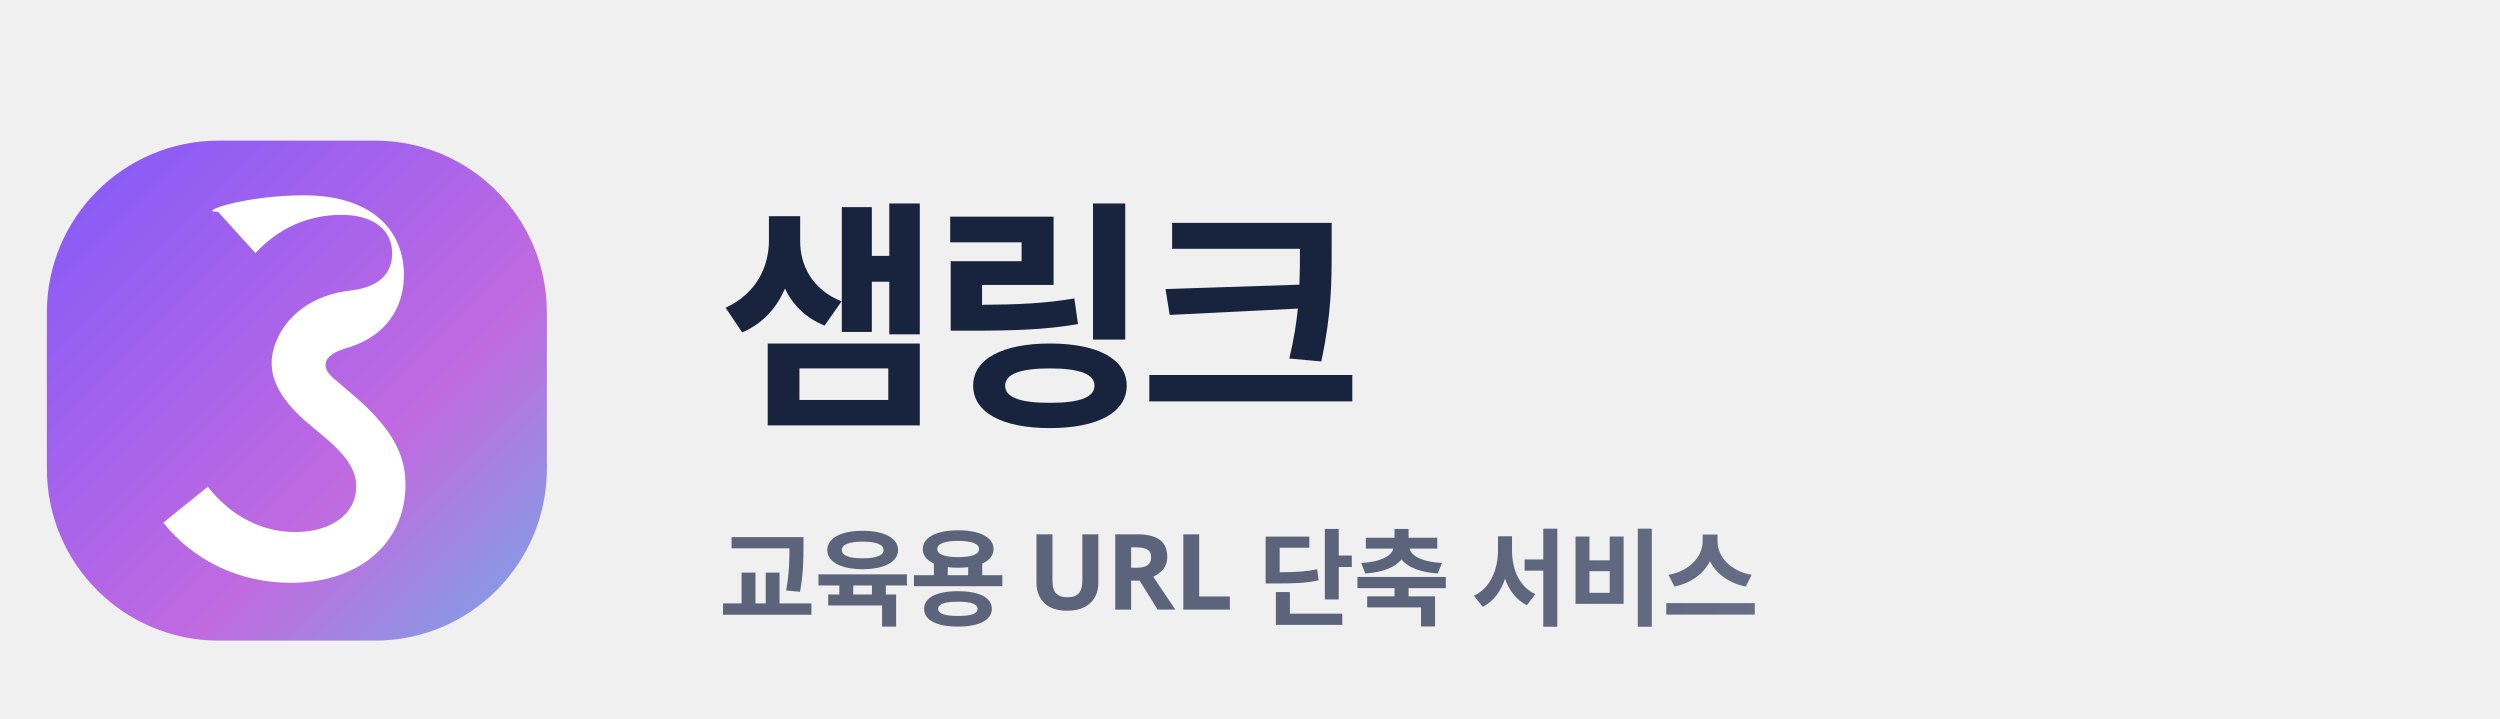
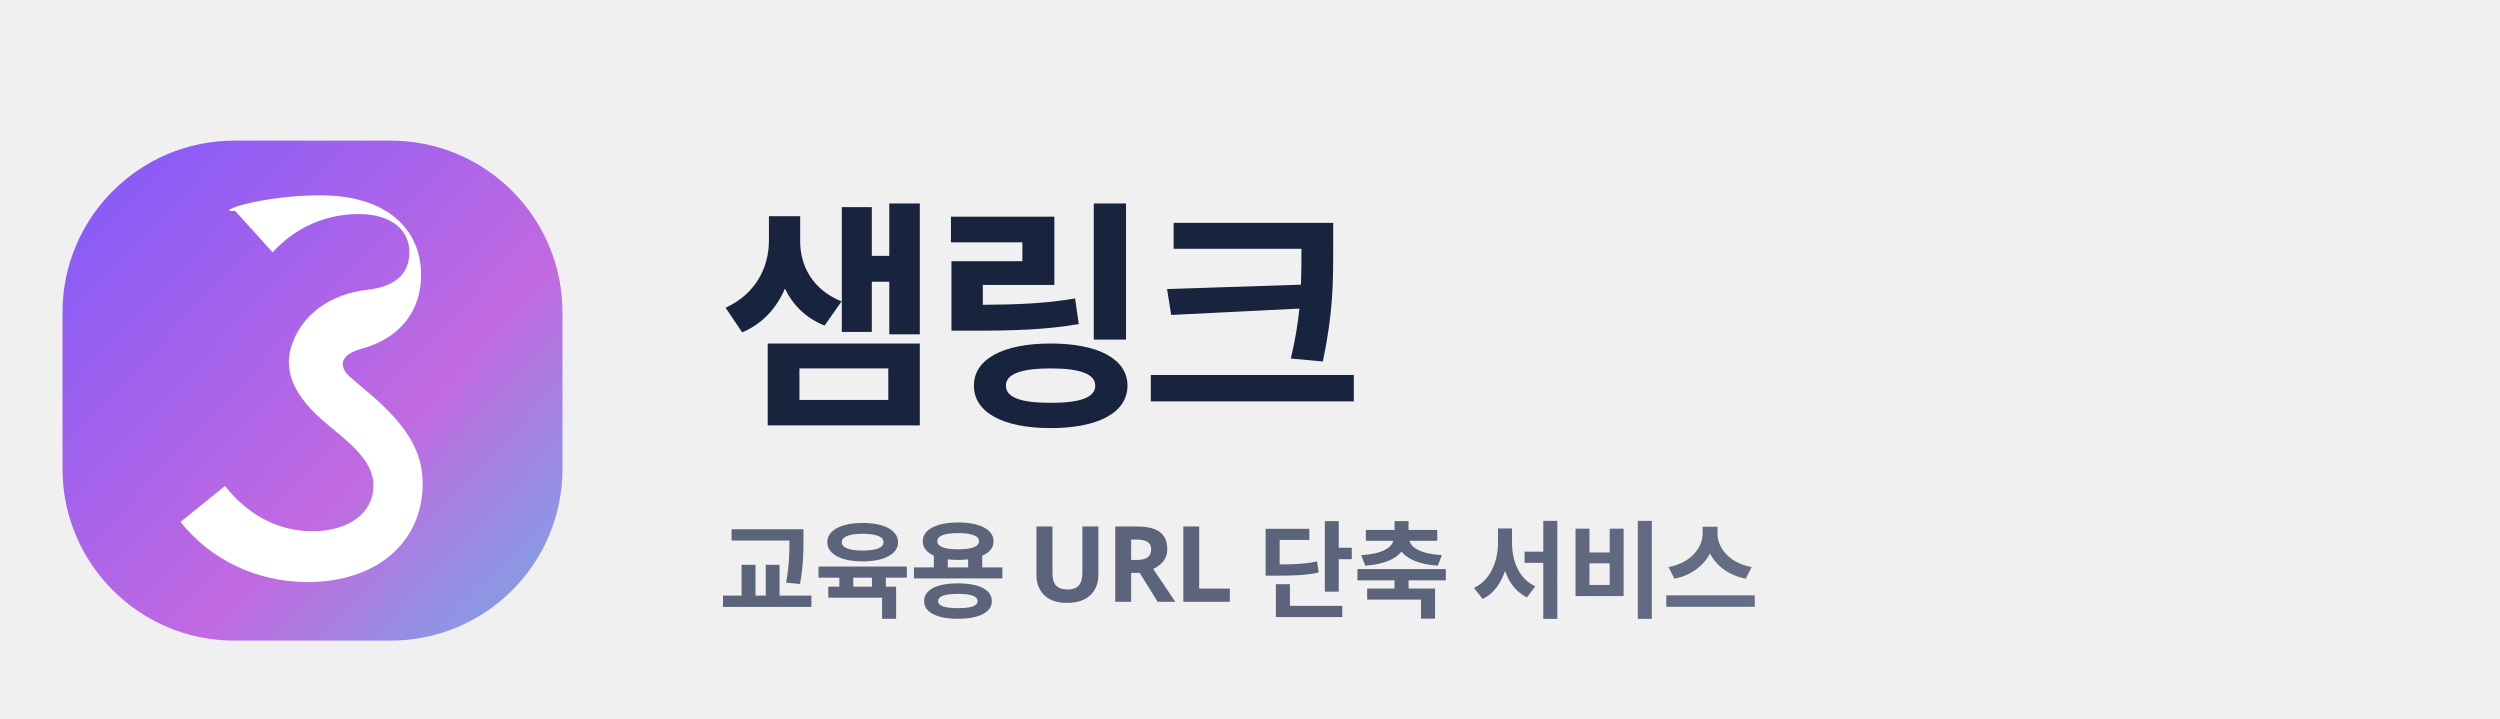
<svg xmlns="http://www.w3.org/2000/svg" width="320" height="92" viewBox="0 0 320 92" fill="none" role="img" aria-label="샘링크 로고">
  <defs>
-     <linearGradient id="icon" x1="10" y1="12" x2="78" y2="80" gradientUnits="userSpaceOnUse">
-       <stop offset="0" stop-color="#8B5CF6" />
-       <stop offset="0.52" stop-color="#C16AE0" />
+     <linearGradient id="icon" x1="10" y1="14" x2="78" y2="78" gradientUnits="userSpaceOnUse">
+       <stop stop-color="#8B5CF6" />
+       <stop offset="0.5" stop-color="#C16AE0" />
      <stop offset="1" stop-color="#57C3E8" />
    </linearGradient>
-     <linearGradient id="word" x1="92" y1="30" x2="212" y2="58" gradientUnits="userSpaceOnUse">
+     <linearGradient id="word" x1="92" y1="28" x2="214" y2="54" gradientUnits="userSpaceOnUse">
      <stop stop-color="#18233D" />
      <stop offset="1" stop-color="#23335E" />
    </linearGradient>
-     <linearGradient id="subtitle" x1="92" y1="62" x2="220" y2="80" gradientUnits="userSpaceOnUse">
+     <linearGradient id="subtitle" x1="92" y1="60" x2="220" y2="76" gradientUnits="userSpaceOnUse">
      <stop stop-color="#5B647B" />
      <stop offset="1" stop-color="#7A849D" />
    </linearGradient>
  </defs>
-   <rect width="320" height="92" rx="24" fill="white" fill-opacity="0.01" />
-   <g transform="translate(6 8)">
+   <rect width="320" height="92" rx="20" fill="white" fill-opacity="0.01" />
+   <g transform="translate(8 8)">
    <rect x="0" y="10" width="64" height="64" rx="22" fill="url(#icon)" />
-     <path d="M32.9 17c8.6 0 12.8 4.4 12.8 10.2 0 4.7-2.8 8.1-7.5 9.4-3 .9-3.2 2.5-1.3 4l1.4 1.2c5.5 4.5 7.6 8 7.6 12.2 0 7.6-6 12.6-14.7 12.6-6.5 0-12.4-2.8-16.3-7.7l5.7-4.6c3 3.8 6.9 5.8 11.2 5.8 4.7 0 7.8-2.4 7.8-5.8 0-2.2-1.3-4.1-4.6-6.8l-1.2-1c-4.5-3.7-5.7-6.9-4.7-10.1 1.3-4.1 5.1-6.7 9.7-7.2 3.4-.4 5.4-1.9 5.4-4.8 0-2.8-2.2-4.9-6.5-4.9-4.2 0-8.1 1.7-11 4.9l-4.8-5.3C19 19.2 25.3 17 32.9 17Z" fill="white" />
+     <path d="M33 17c8.6 0 12.9 4.4 12.9 10.2 0 4.7-2.8 8.1-7.5 9.4-3 .8-3.2 2.4-1.3 3.9l1.4 1.2c5.5 4.5 7.6 8 7.6 12.2 0 7.6-6 12.6-14.7 12.6-6.5 0-12.4-2.8-16.3-7.7l5.7-4.6c3 3.8 6.9 5.8 11.2 5.8 4.7 0 7.8-2.4 7.8-5.8 0-2.2-1.3-4.1-4.6-6.8l-1.2-1c-4.5-3.7-5.7-6.9-4.7-10.1 1.3-4.1 5.1-6.7 9.7-7.2 3.4-.4 5.4-1.9 5.4-4.8 0-2.8-2.2-4.9-6.5-4.9-4.2 0-8.1 1.7-11 4.9l-4.8-5.3C19.1 19.2 25.4 17 33 17Z" fill="white" />
  </g>
-   <g transform="translate(92 24)">
-     <text x="0" y="28" fill="url(#word)" font-size="31" font-weight="900" font-family="Noto Sans KR, Apple SD Gothic Neo, Segoe UI, sans-serif" letter-spacing="-1.6">샘링크</text>
-     <text x="0" y="55" fill="url(#subtitle)" font-size="13.5" font-weight="700" font-family="Noto Sans KR, Apple SD Gothic Neo, Segoe UI, sans-serif" letter-spacing="-0.2">교육용 URL 단축 서비스</text>
+   <g transform="translate(92 22)">
+     <text x="0" y="30" fill="url(#word)" font-size="31" font-weight="900" font-family="Noto Sans KR, Apple SD Gothic Neo, Segoe UI, sans-serif" letter-spacing="-1.5">샘링크</text>
+     <text x="0" y="56" fill="url(#subtitle)" font-size="13.5" font-weight="700" font-family="Noto Sans KR, Apple SD Gothic Neo, Segoe UI, sans-serif" letter-spacing="-0.2">교육용 URL 단축 서비스</text>
  </g>
</svg>
